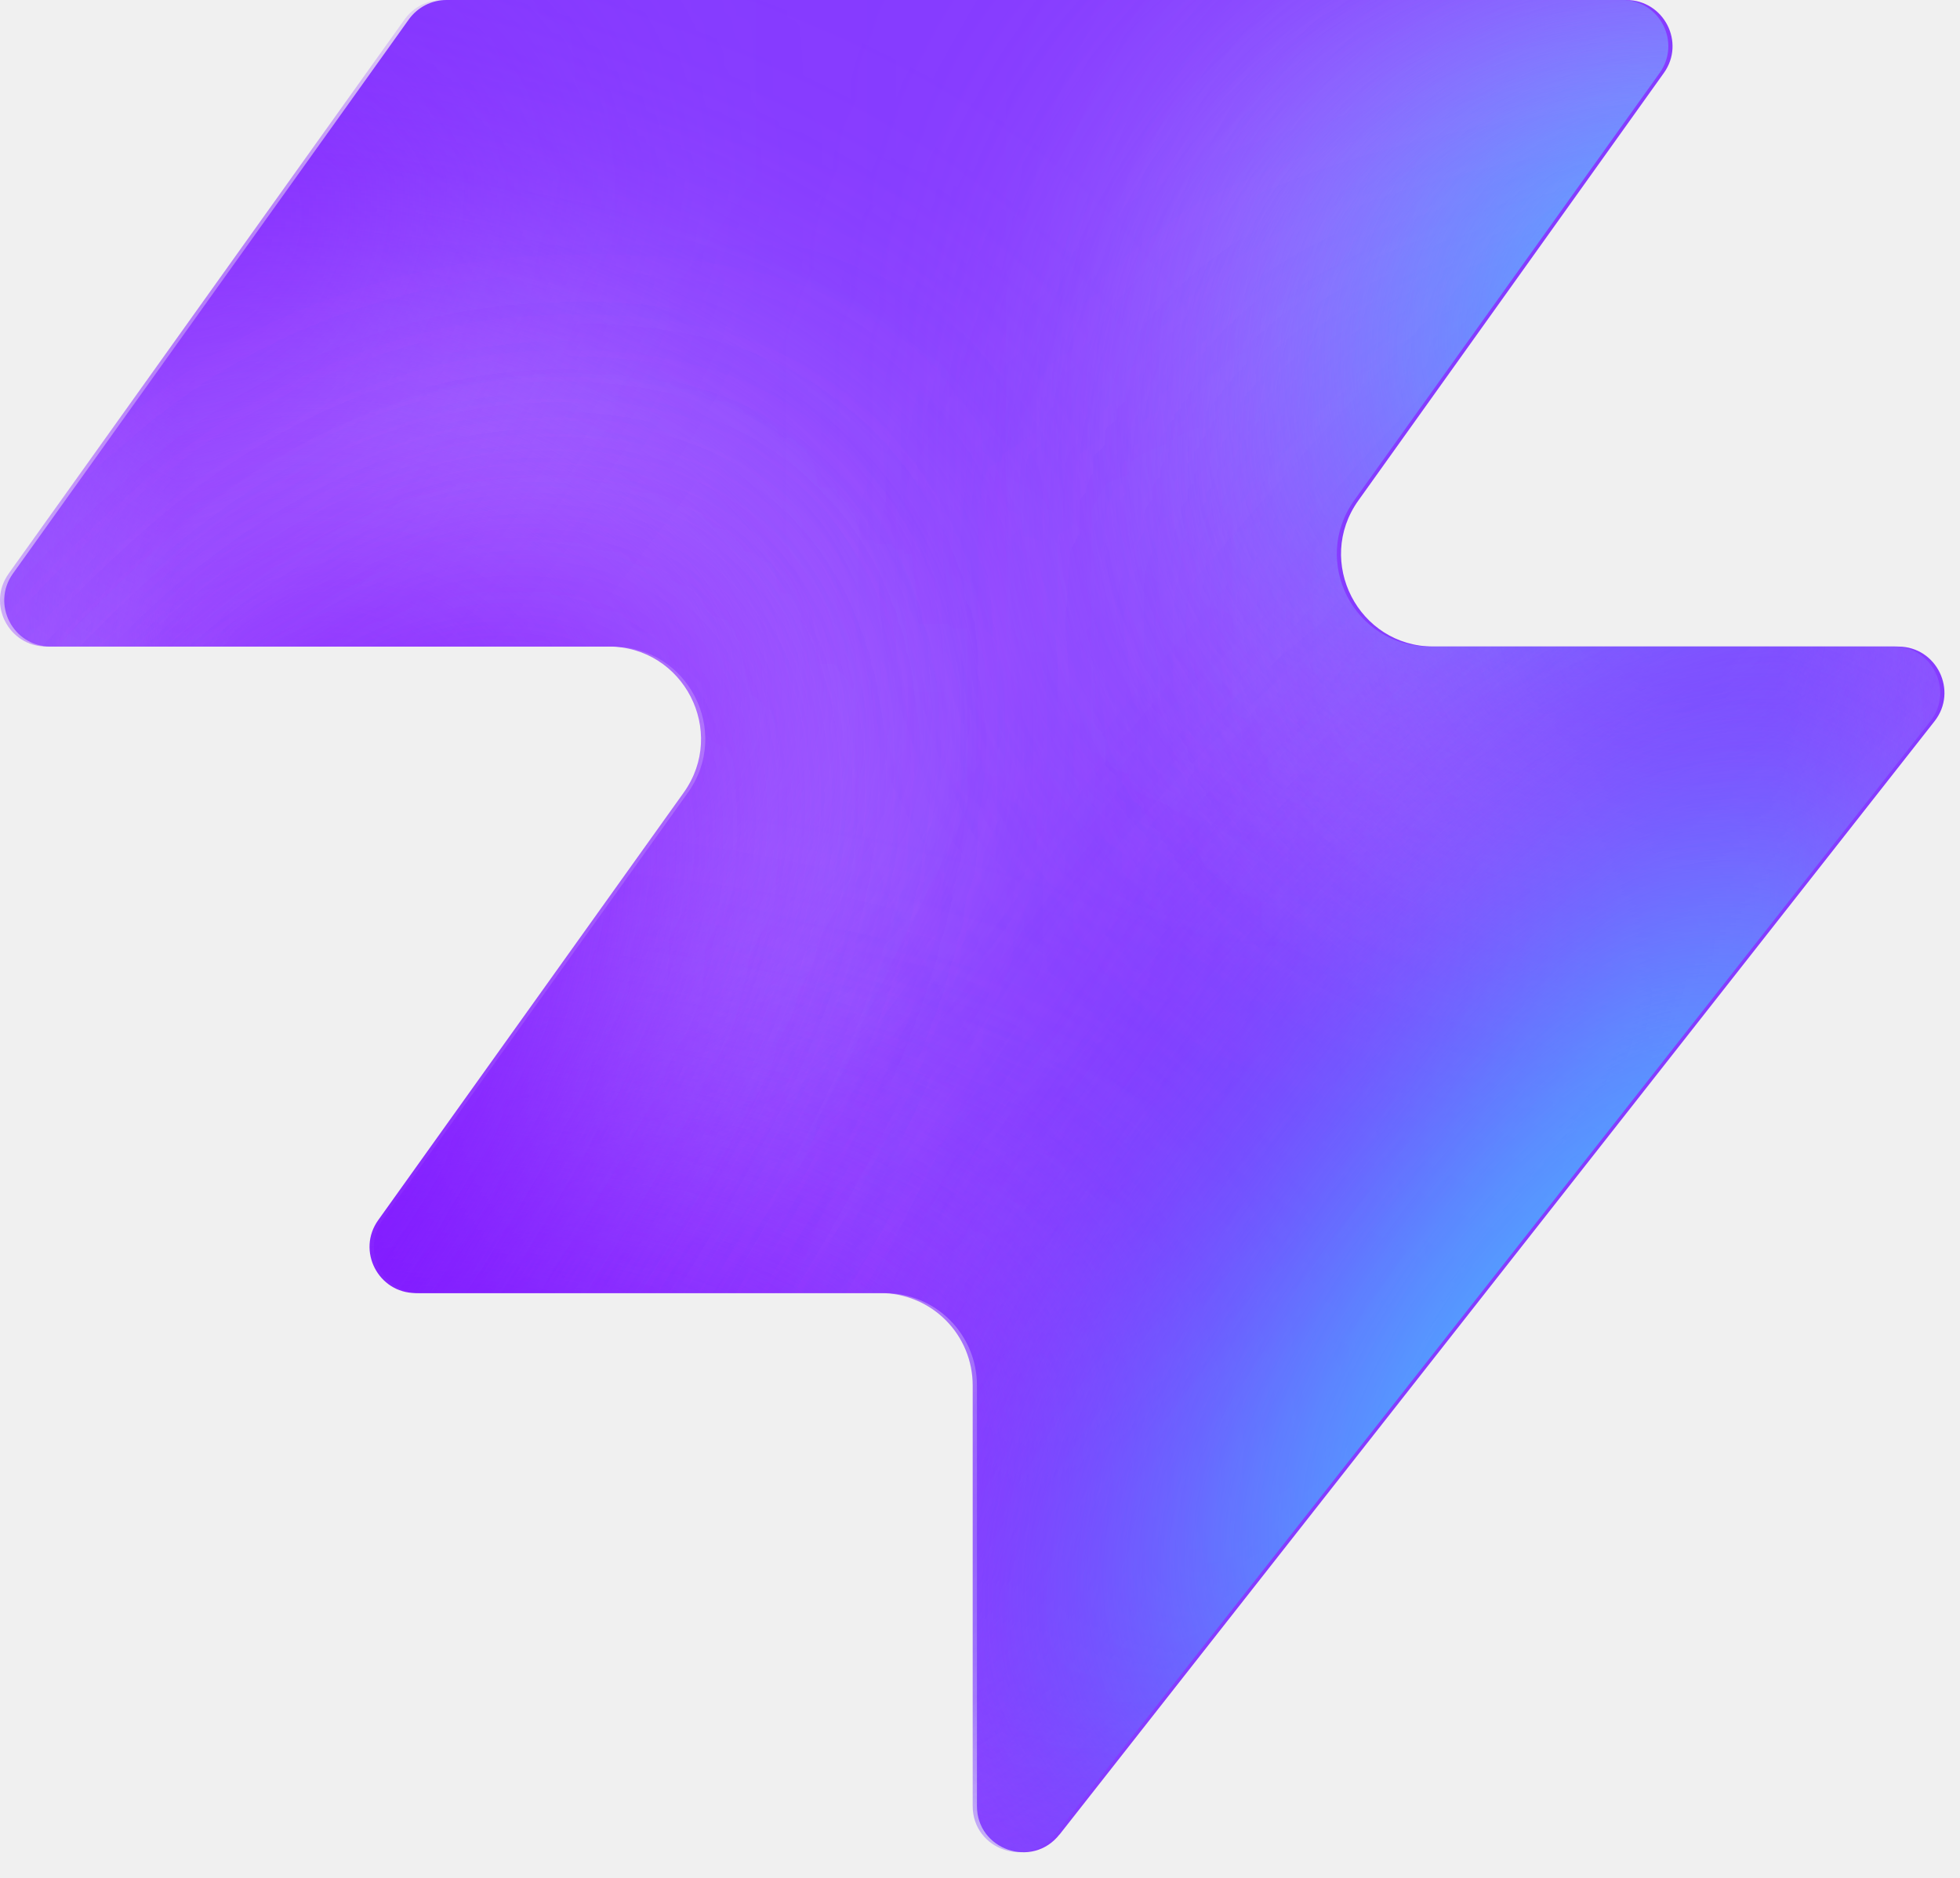
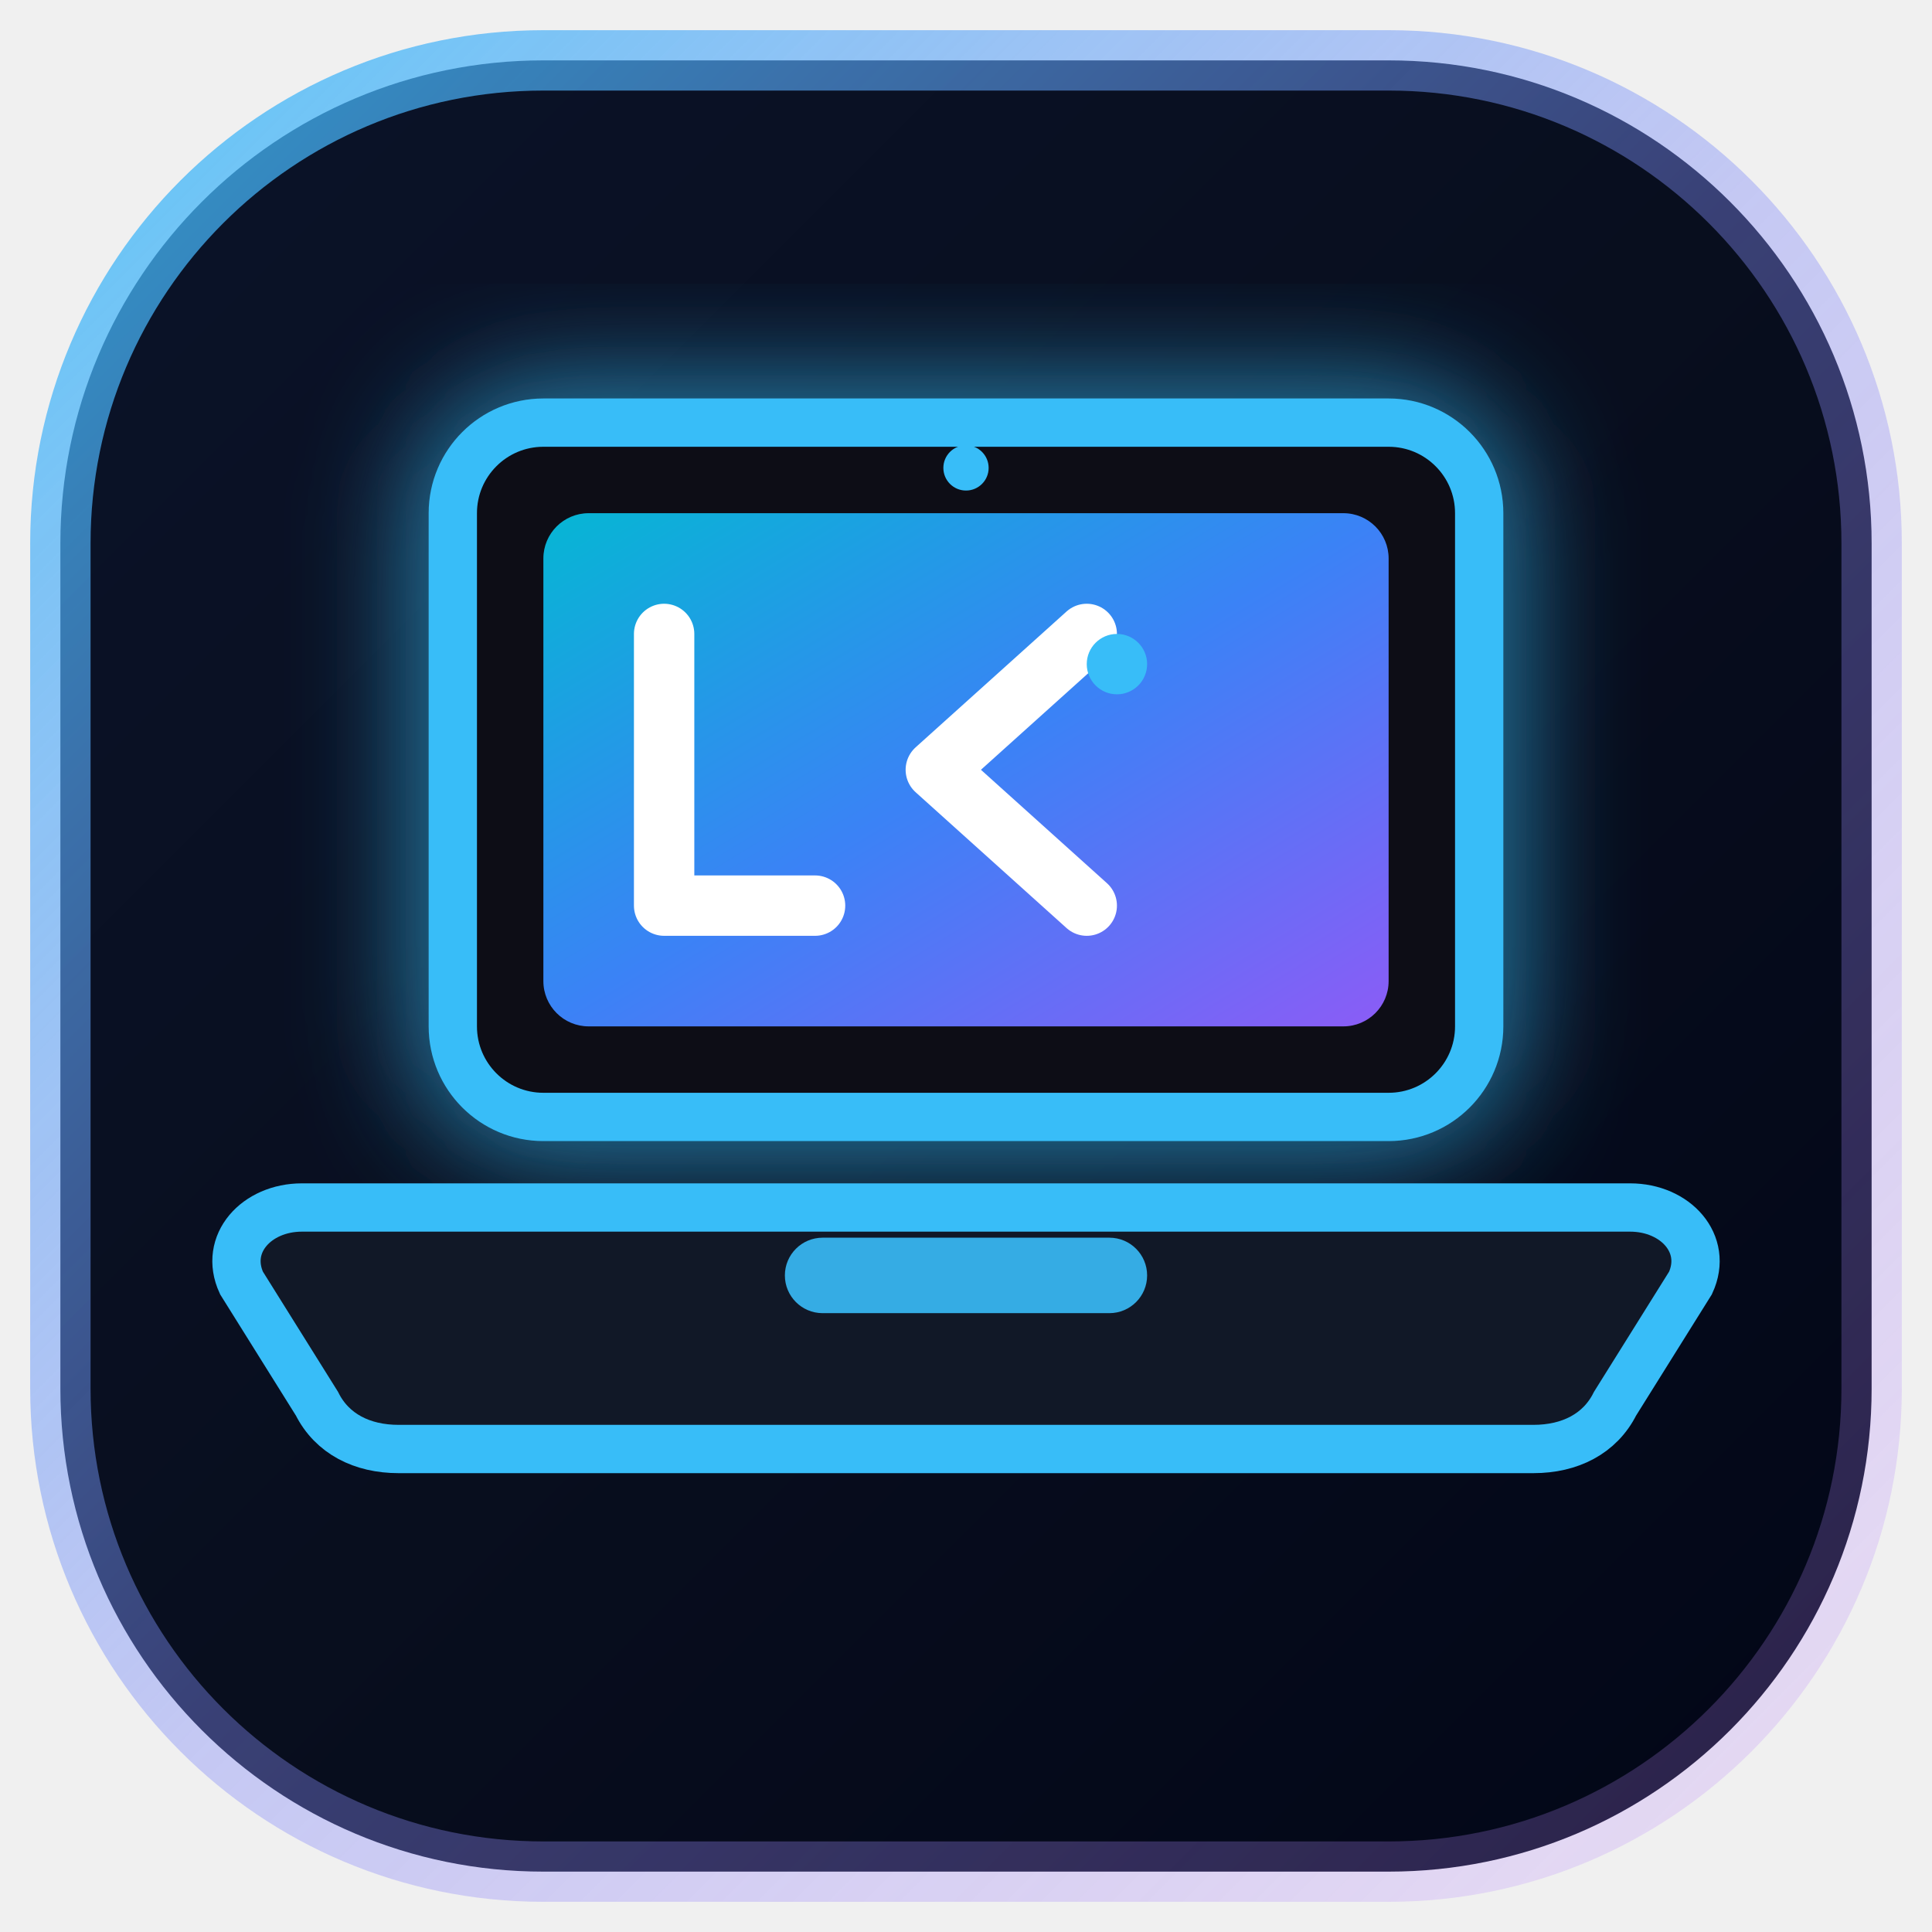
- <svg xmlns="http://www.w3.org/2000/svg" width="48" height="46" fill="none" viewBox="0 0 48 46">
-   <path fill="#863bff" d="M25.946 44.938c-.664.845-2.021.375-2.021-.698V33.937a2.26 2.26 0 0 0-2.262-2.262H10.287c-.92 0-1.456-1.04-.92-1.788l7.48-10.471c1.07-1.497 0-3.578-1.842-3.578H1.237c-.92 0-1.456-1.04-.92-1.788L10.013.474c.214-.297.556-.474.92-.474h28.894c.92 0 1.456 1.04.92 1.788l-7.48 10.471c-1.07 1.498 0 3.579 1.842 3.579h11.377c.943 0 1.473 1.088.89 1.83L25.947 44.94z" style="fill:#863bff;fill:color(display-p3 .525 .23 1);fill-opacity:1" />
-   <mask id="a" width="48" height="46" x="0" y="0" maskUnits="userSpaceOnUse" style="mask-type:alpha">
-     <path fill="#000" d="M25.842 44.938c-.664.844-2.021.375-2.021-.698V33.937a2.26 2.26 0 0 0-2.262-2.262H10.183c-.92 0-1.456-1.04-.92-1.788l7.48-10.471c1.07-1.498 0-3.579-1.842-3.579H1.133c-.92 0-1.456-1.04-.92-1.787L9.91.473c.214-.297.556-.474.92-.474h28.894c.92 0 1.456 1.04.92 1.788l-7.48 10.471c-1.07 1.498 0 3.578 1.842 3.578h11.377c.943 0 1.473 1.088.89 1.832L25.843 44.94z" style="fill:#000;fill-opacity:1" />
-   </mask>
-   <g mask="url(#a)">
-     <g filter="url(#b)">
-       <ellipse cx="5.508" cy="14.704" fill="#ede6ff" rx="5.508" ry="14.704" style="fill:#ede6ff;fill:color(display-p3 .927 .903 1);fill-opacity:1" transform="matrix(.00324 1 1 -.00324 -4.47 31.516)" />
-     </g>
-     <g filter="url(#c)">
-       <ellipse cx="10.399" cy="29.851" fill="#ede6ff" rx="10.399" ry="29.851" style="fill:#ede6ff;fill:color(display-p3 .927 .903 1);fill-opacity:1" transform="matrix(.00324 1 1 -.00324 -39.328 7.883)" />
-     </g>
-     <g filter="url(#d)">
-       <ellipse cx="5.508" cy="30.487" fill="#7e14ff" rx="5.508" ry="30.487" style="fill:#7e14ff;fill:color(display-p3 .492 .077 1);fill-opacity:1" transform="rotate(89.814 -25.913 -14.639)scale(1 -1)" />
-     </g>
-     <g filter="url(#e)">
-       <ellipse cx="5.508" cy="30.599" fill="#7e14ff" rx="5.508" ry="30.599" style="fill:#7e14ff;fill:color(display-p3 .492 .077 1);fill-opacity:1" transform="rotate(89.814 -32.644 -3.334)scale(1 -1)" />
-     </g>
-     <g filter="url(#f)">
-       <ellipse cx="5.508" cy="30.599" fill="#7e14ff" rx="5.508" ry="30.599" style="fill:#7e14ff;fill:color(display-p3 .492 .077 1);fill-opacity:1" transform="matrix(.00324 1 1 -.00324 -34.34 30.47)" />
-     </g>
-     <g filter="url(#g)">
-       <ellipse cx="14.072" cy="22.078" fill="#ede6ff" rx="14.072" ry="22.078" style="fill:#ede6ff;fill:color(display-p3 .927 .903 1);fill-opacity:1" transform="rotate(93.35 24.506 48.493)scale(-1 1)" />
-     </g>
-     <g filter="url(#h)">
-       <ellipse cx="3.47" cy="21.501" fill="#7e14ff" rx="3.47" ry="21.501" style="fill:#7e14ff;fill:color(display-p3 .492 .077 1);fill-opacity:1" transform="rotate(89.009 28.708 47.59)scale(-1 1)" />
-     </g>
-     <g filter="url(#i)">
-       <ellipse cx="3.47" cy="21.501" fill="#7e14ff" rx="3.47" ry="21.501" style="fill:#7e14ff;fill:color(display-p3 .492 .077 1);fill-opacity:1" transform="rotate(89.009 28.708 47.59)scale(-1 1)" />
-     </g>
-     <g filter="url(#j)">
-       <ellipse cx=".387" cy="8.972" fill="#7e14ff" rx="4.407" ry="29.108" style="fill:#7e14ff;fill:color(display-p3 .492 .077 1);fill-opacity:1" transform="rotate(39.51 .387 8.972)" />
-     </g>
-     <g filter="url(#k)">
-       <ellipse cx="47.523" cy="-6.092" fill="#7e14ff" rx="4.407" ry="29.108" style="fill:#7e14ff;fill:color(display-p3 .492 .077 1);fill-opacity:1" transform="rotate(37.892 47.523 -6.092)" />
-     </g>
-     <g filter="url(#l)">
-       <ellipse cx="41.412" cy="6.333" fill="#47bfff" rx="5.971" ry="9.665" style="fill:#47bfff;fill:color(display-p3 .28 .748 1);fill-opacity:1" transform="rotate(37.892 41.412 6.333)" />
-     </g>
-     <g filter="url(#m)">
-       <ellipse cx="-1.879" cy="38.332" fill="#7e14ff" rx="4.407" ry="29.108" style="fill:#7e14ff;fill:color(display-p3 .492 .077 1);fill-opacity:1" transform="rotate(37.892 -1.88 38.332)" />
-     </g>
-     <g filter="url(#n)">
-       <ellipse cx="-1.879" cy="38.332" fill="#7e14ff" rx="4.407" ry="29.108" style="fill:#7e14ff;fill:color(display-p3 .492 .077 1);fill-opacity:1" transform="rotate(37.892 -1.88 38.332)" />
-     </g>
-     <g filter="url(#o)">
-       <ellipse cx="35.651" cy="29.907" fill="#7e14ff" rx="4.407" ry="29.108" style="fill:#7e14ff;fill:color(display-p3 .492 .077 1);fill-opacity:1" transform="rotate(37.892 35.651 29.907)" />
-     </g>
-     <g filter="url(#p)">
-       <ellipse cx="38.418" cy="32.4" fill="#47bfff" rx="5.971" ry="15.297" style="fill:#47bfff;fill:color(display-p3 .28 .748 1);fill-opacity:1" transform="rotate(37.892 38.418 32.4)" />
-     </g>
-   </g>
+ <svg xmlns="http://www.w3.org/2000/svg" viewBox="0 0 64 64" fill="none">
  <defs>
-     <filter id="b" width="60.045" height="41.654" x="-19.77" y="16.149" color-interpolation-filters="sRGB" filterUnits="userSpaceOnUse">
-       <feFlood flood-opacity="0" result="BackgroundImageFix" />
-       <feBlend in="SourceGraphic" in2="BackgroundImageFix" result="shape" />
-       <feGaussianBlur result="effect1_foregroundBlur_2002_17158" stdDeviation="7.659" />
-     </filter>
-     <filter id="c" width="90.34" height="51.437" x="-54.613" y="-7.533" color-interpolation-filters="sRGB" filterUnits="userSpaceOnUse">
-       <feFlood flood-opacity="0" result="BackgroundImageFix" />
-       <feBlend in="SourceGraphic" in2="BackgroundImageFix" result="shape" />
-       <feGaussianBlur result="effect1_foregroundBlur_2002_17158" stdDeviation="7.659" />
-     </filter>
-     <filter id="d" width="79.355" height="29.4" x="-49.64" y="2.03" color-interpolation-filters="sRGB" filterUnits="userSpaceOnUse">
-       <feFlood flood-opacity="0" result="BackgroundImageFix" />
-       <feBlend in="SourceGraphic" in2="BackgroundImageFix" result="shape" />
-       <feGaussianBlur result="effect1_foregroundBlur_2002_17158" stdDeviation="4.596" />
-     </filter>
-     <filter id="e" width="79.579" height="29.4" x="-45.045" y="20.029" color-interpolation-filters="sRGB" filterUnits="userSpaceOnUse">
-       <feFlood flood-opacity="0" result="BackgroundImageFix" />
-       <feBlend in="SourceGraphic" in2="BackgroundImageFix" result="shape" />
-       <feGaussianBlur result="effect1_foregroundBlur_2002_17158" stdDeviation="4.596" />
-     </filter>
-     <filter id="f" width="79.579" height="29.4" x="-43.513" y="21.178" color-interpolation-filters="sRGB" filterUnits="userSpaceOnUse">
-       <feFlood flood-opacity="0" result="BackgroundImageFix" />
-       <feBlend in="SourceGraphic" in2="BackgroundImageFix" result="shape" />
-       <feGaussianBlur result="effect1_foregroundBlur_2002_17158" stdDeviation="4.596" />
-     </filter>
-     <filter id="g" width="74.749" height="58.852" x="15.756" y="-17.901" color-interpolation-filters="sRGB" filterUnits="userSpaceOnUse">
-       <feFlood flood-opacity="0" result="BackgroundImageFix" />
-       <feBlend in="SourceGraphic" in2="BackgroundImageFix" result="shape" />
-       <feGaussianBlur result="effect1_foregroundBlur_2002_17158" stdDeviation="7.659" />
-     </filter>
-     <filter id="h" width="61.377" height="25.362" x="23.548" y="2.284" color-interpolation-filters="sRGB" filterUnits="userSpaceOnUse">
-       <feFlood flood-opacity="0" result="BackgroundImageFix" />
-       <feBlend in="SourceGraphic" in2="BackgroundImageFix" result="shape" />
-       <feGaussianBlur result="effect1_foregroundBlur_2002_17158" stdDeviation="4.596" />
-     </filter>
-     <filter id="i" width="61.377" height="25.362" x="23.548" y="2.284" color-interpolation-filters="sRGB" filterUnits="userSpaceOnUse">
-       <feFlood flood-opacity="0" result="BackgroundImageFix" />
-       <feBlend in="SourceGraphic" in2="BackgroundImageFix" result="shape" />
-       <feGaussianBlur result="effect1_foregroundBlur_2002_17158" stdDeviation="4.596" />
-     </filter>
-     <filter id="j" width="56.045" height="63.649" x="-27.636" y="-22.853" color-interpolation-filters="sRGB" filterUnits="userSpaceOnUse">
-       <feFlood flood-opacity="0" result="BackgroundImageFix" />
-       <feBlend in="SourceGraphic" in2="BackgroundImageFix" result="shape" />
-       <feGaussianBlur result="effect1_foregroundBlur_2002_17158" stdDeviation="4.596" />
-     </filter>
-     <filter id="k" width="54.814" height="64.646" x="20.116" y="-38.415" color-interpolation-filters="sRGB" filterUnits="userSpaceOnUse">
-       <feFlood flood-opacity="0" result="BackgroundImageFix" />
-       <feBlend in="SourceGraphic" in2="BackgroundImageFix" result="shape" />
-       <feGaussianBlur result="effect1_foregroundBlur_2002_17158" stdDeviation="4.596" />
-     </filter>
-     <filter id="l" width="33.541" height="35.313" x="24.641" y="-11.323" color-interpolation-filters="sRGB" filterUnits="userSpaceOnUse">
-       <feFlood flood-opacity="0" result="BackgroundImageFix" />
-       <feBlend in="SourceGraphic" in2="BackgroundImageFix" result="shape" />
-       <feGaussianBlur result="effect1_foregroundBlur_2002_17158" stdDeviation="4.596" />
-     </filter>
-     <filter id="m" width="54.814" height="64.646" x="-29.286" y="6.009" color-interpolation-filters="sRGB" filterUnits="userSpaceOnUse">
-       <feFlood flood-opacity="0" result="BackgroundImageFix" />
-       <feBlend in="SourceGraphic" in2="BackgroundImageFix" result="shape" />
-       <feGaussianBlur result="effect1_foregroundBlur_2002_17158" stdDeviation="4.596" />
-     </filter>
-     <filter id="n" width="54.814" height="64.646" x="-29.286" y="6.009" color-interpolation-filters="sRGB" filterUnits="userSpaceOnUse">
-       <feFlood flood-opacity="0" result="BackgroundImageFix" />
-       <feBlend in="SourceGraphic" in2="BackgroundImageFix" result="shape" />
-       <feGaussianBlur result="effect1_foregroundBlur_2002_17158" stdDeviation="4.596" />
-     </filter>
-     <filter id="o" width="54.814" height="64.646" x="8.244" y="-2.416" color-interpolation-filters="sRGB" filterUnits="userSpaceOnUse">
-       <feFlood flood-opacity="0" result="BackgroundImageFix" />
-       <feBlend in="SourceGraphic" in2="BackgroundImageFix" result="shape" />
-       <feGaussianBlur result="effect1_foregroundBlur_2002_17158" stdDeviation="4.596" />
-     </filter>
-     <filter id="p" width="39.409" height="43.623" x="18.713" y="10.588" color-interpolation-filters="sRGB" filterUnits="userSpaceOnUse">
-       <feFlood flood-opacity="0" result="BackgroundImageFix" />
-       <feBlend in="SourceGraphic" in2="BackgroundImageFix" result="shape" />
-       <feGaussianBlur result="effect1_foregroundBlur_2002_17158" stdDeviation="4.596" />
+     <linearGradient id="bgGrad" x1="0%" y1="0%" x2="100%" y2="100%">
+       <stop offset="0%" stop-color="#0b1329" />
+       <stop offset="50%" stop-color="#080e1e" />
+       <stop offset="100%" stop-color="#020617" />
+     </linearGradient>
+     <linearGradient id="screenGrad" x1="0%" y1="0%" x2="100%" y2="100%">
+       <stop offset="0%" stop-color="#06b6d4" />
+       <stop offset="50%" stop-color="#3b82f6" />
+       <stop offset="100%" stop-color="#8b5cf6" />
+     </linearGradient>
+     <linearGradient id="borderGrad" x1="0%" y1="0%" x2="100%" y2="100%">
+       <stop offset="0%" stop-color="#38bdf8" stop-opacity="0.8" />
+       <stop offset="50%" stop-color="#818cf8" stop-opacity="0.4" />
+       <stop offset="100%" stop-color="#c084fc" stop-opacity="0.2" />
+     </linearGradient>
+     <filter id="glow" x="-20%" y="-20%" width="140%" height="140%">
+       <feGaussianBlur stdDeviation="2" result="blur" />
+       <feComposite in="SourceGraphic" in2="blur" operator="over" />
    </filter>
  </defs>
+   <rect x="2" y="2" width="60" height="60" rx="16" fill="url(#bgGrad)" />
+   <rect x="2" y="2" width="60" height="60" rx="16" stroke="url(#borderGrad)" stroke-width="2" />
+   <rect x="15" y="14" width="34" height="23" rx="3" fill="#090d16" stroke="#38bdf8" stroke-width="1.6" filter="url(#glow)" />
+   <rect x="18" y="17" width="28" height="17" rx="1.5" fill="url(#screenGrad)" />
+   <path d="M22 21 L22 30 L27 30" stroke="#ffffff" stroke-width="2" stroke-linecap="round" stroke-linejoin="round" />
+   <path d="M36 21 L31 25.5 L36 30" stroke="#ffffff" stroke-width="2" stroke-linecap="round" stroke-linejoin="round" />
+   <circle cx="37" cy="22" r="1" fill="#38bdf8" />
+   <circle cx="32" cy="15.5" r="0.75" fill="#38bdf8" />
+   <path d="M10 40 L54 40 C55.5 40 56.6 41.2 56 42.5 L53.5 46.5 C53 47.5 52 48 50.8 48 L13.2 48 C12 48 11 47.5 10.5 46.5 L8 42.5 C7.4 41.2 8.5 40 10 40 Z" fill="#111827" stroke="#38bdf8" stroke-width="1.6" />
+   <rect x="26" y="41" width="12" height="2.5" rx="1.25" fill="#38bdf8" opacity="0.9" />
</svg>
